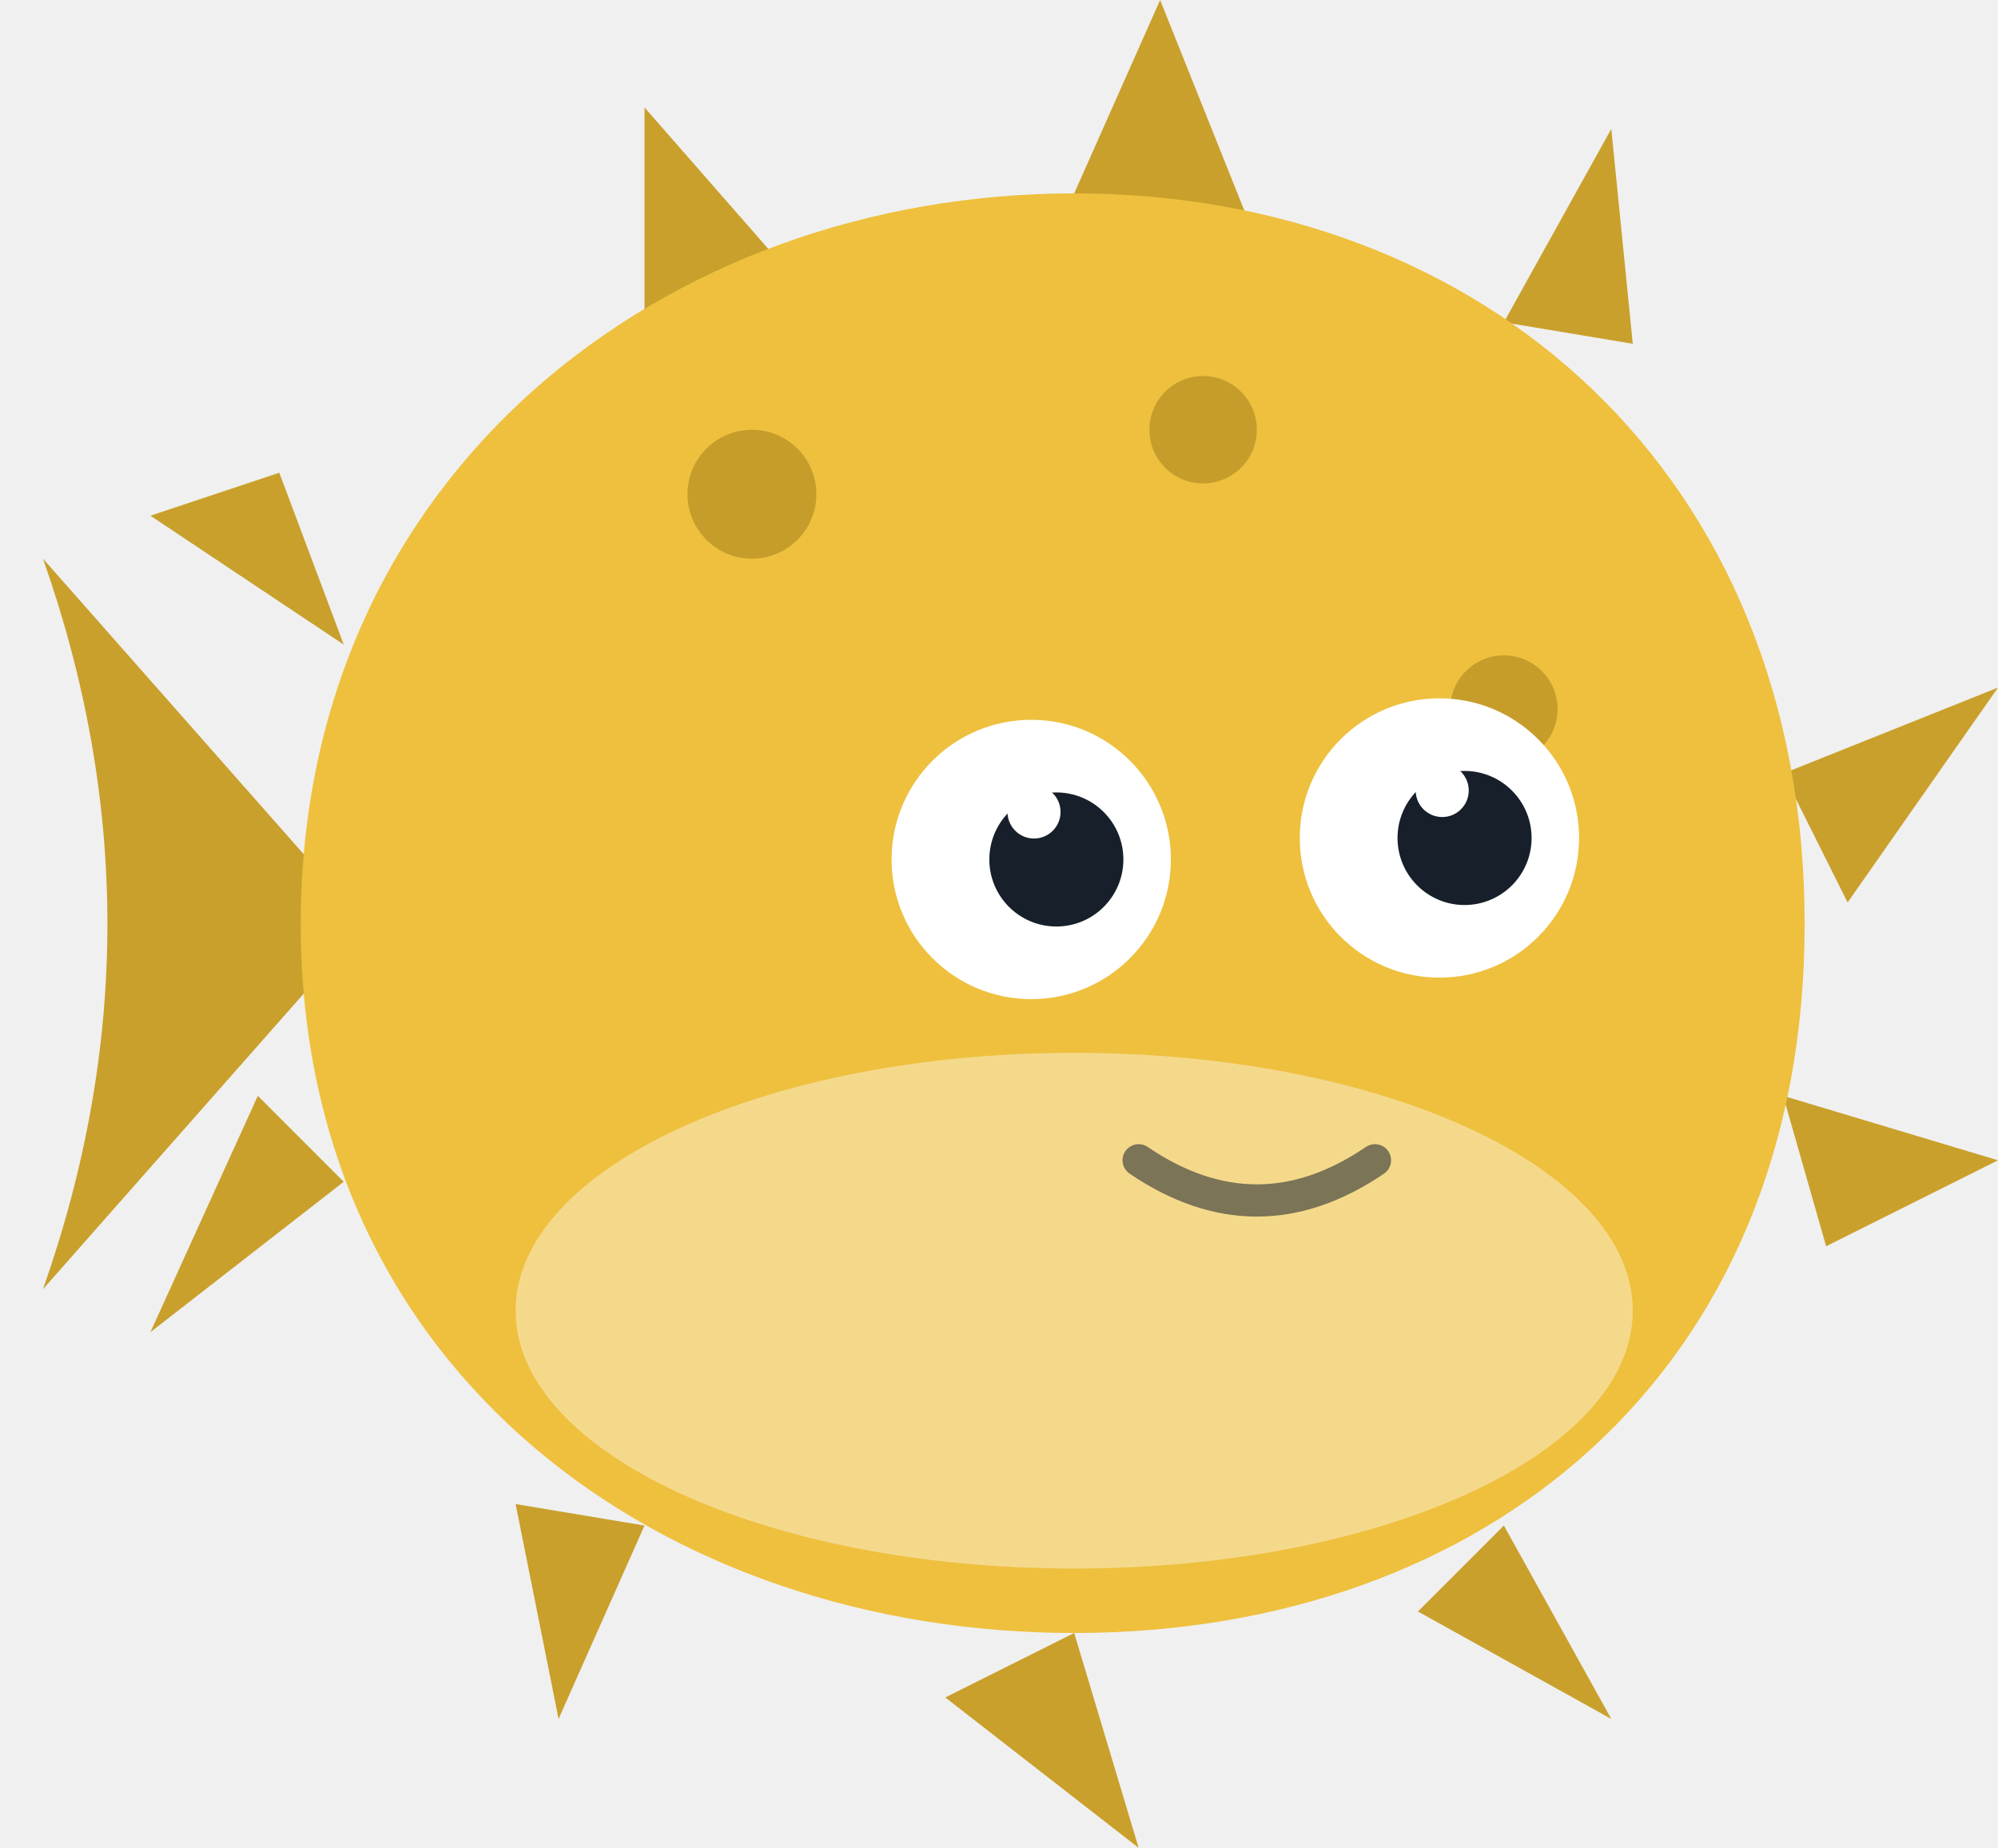
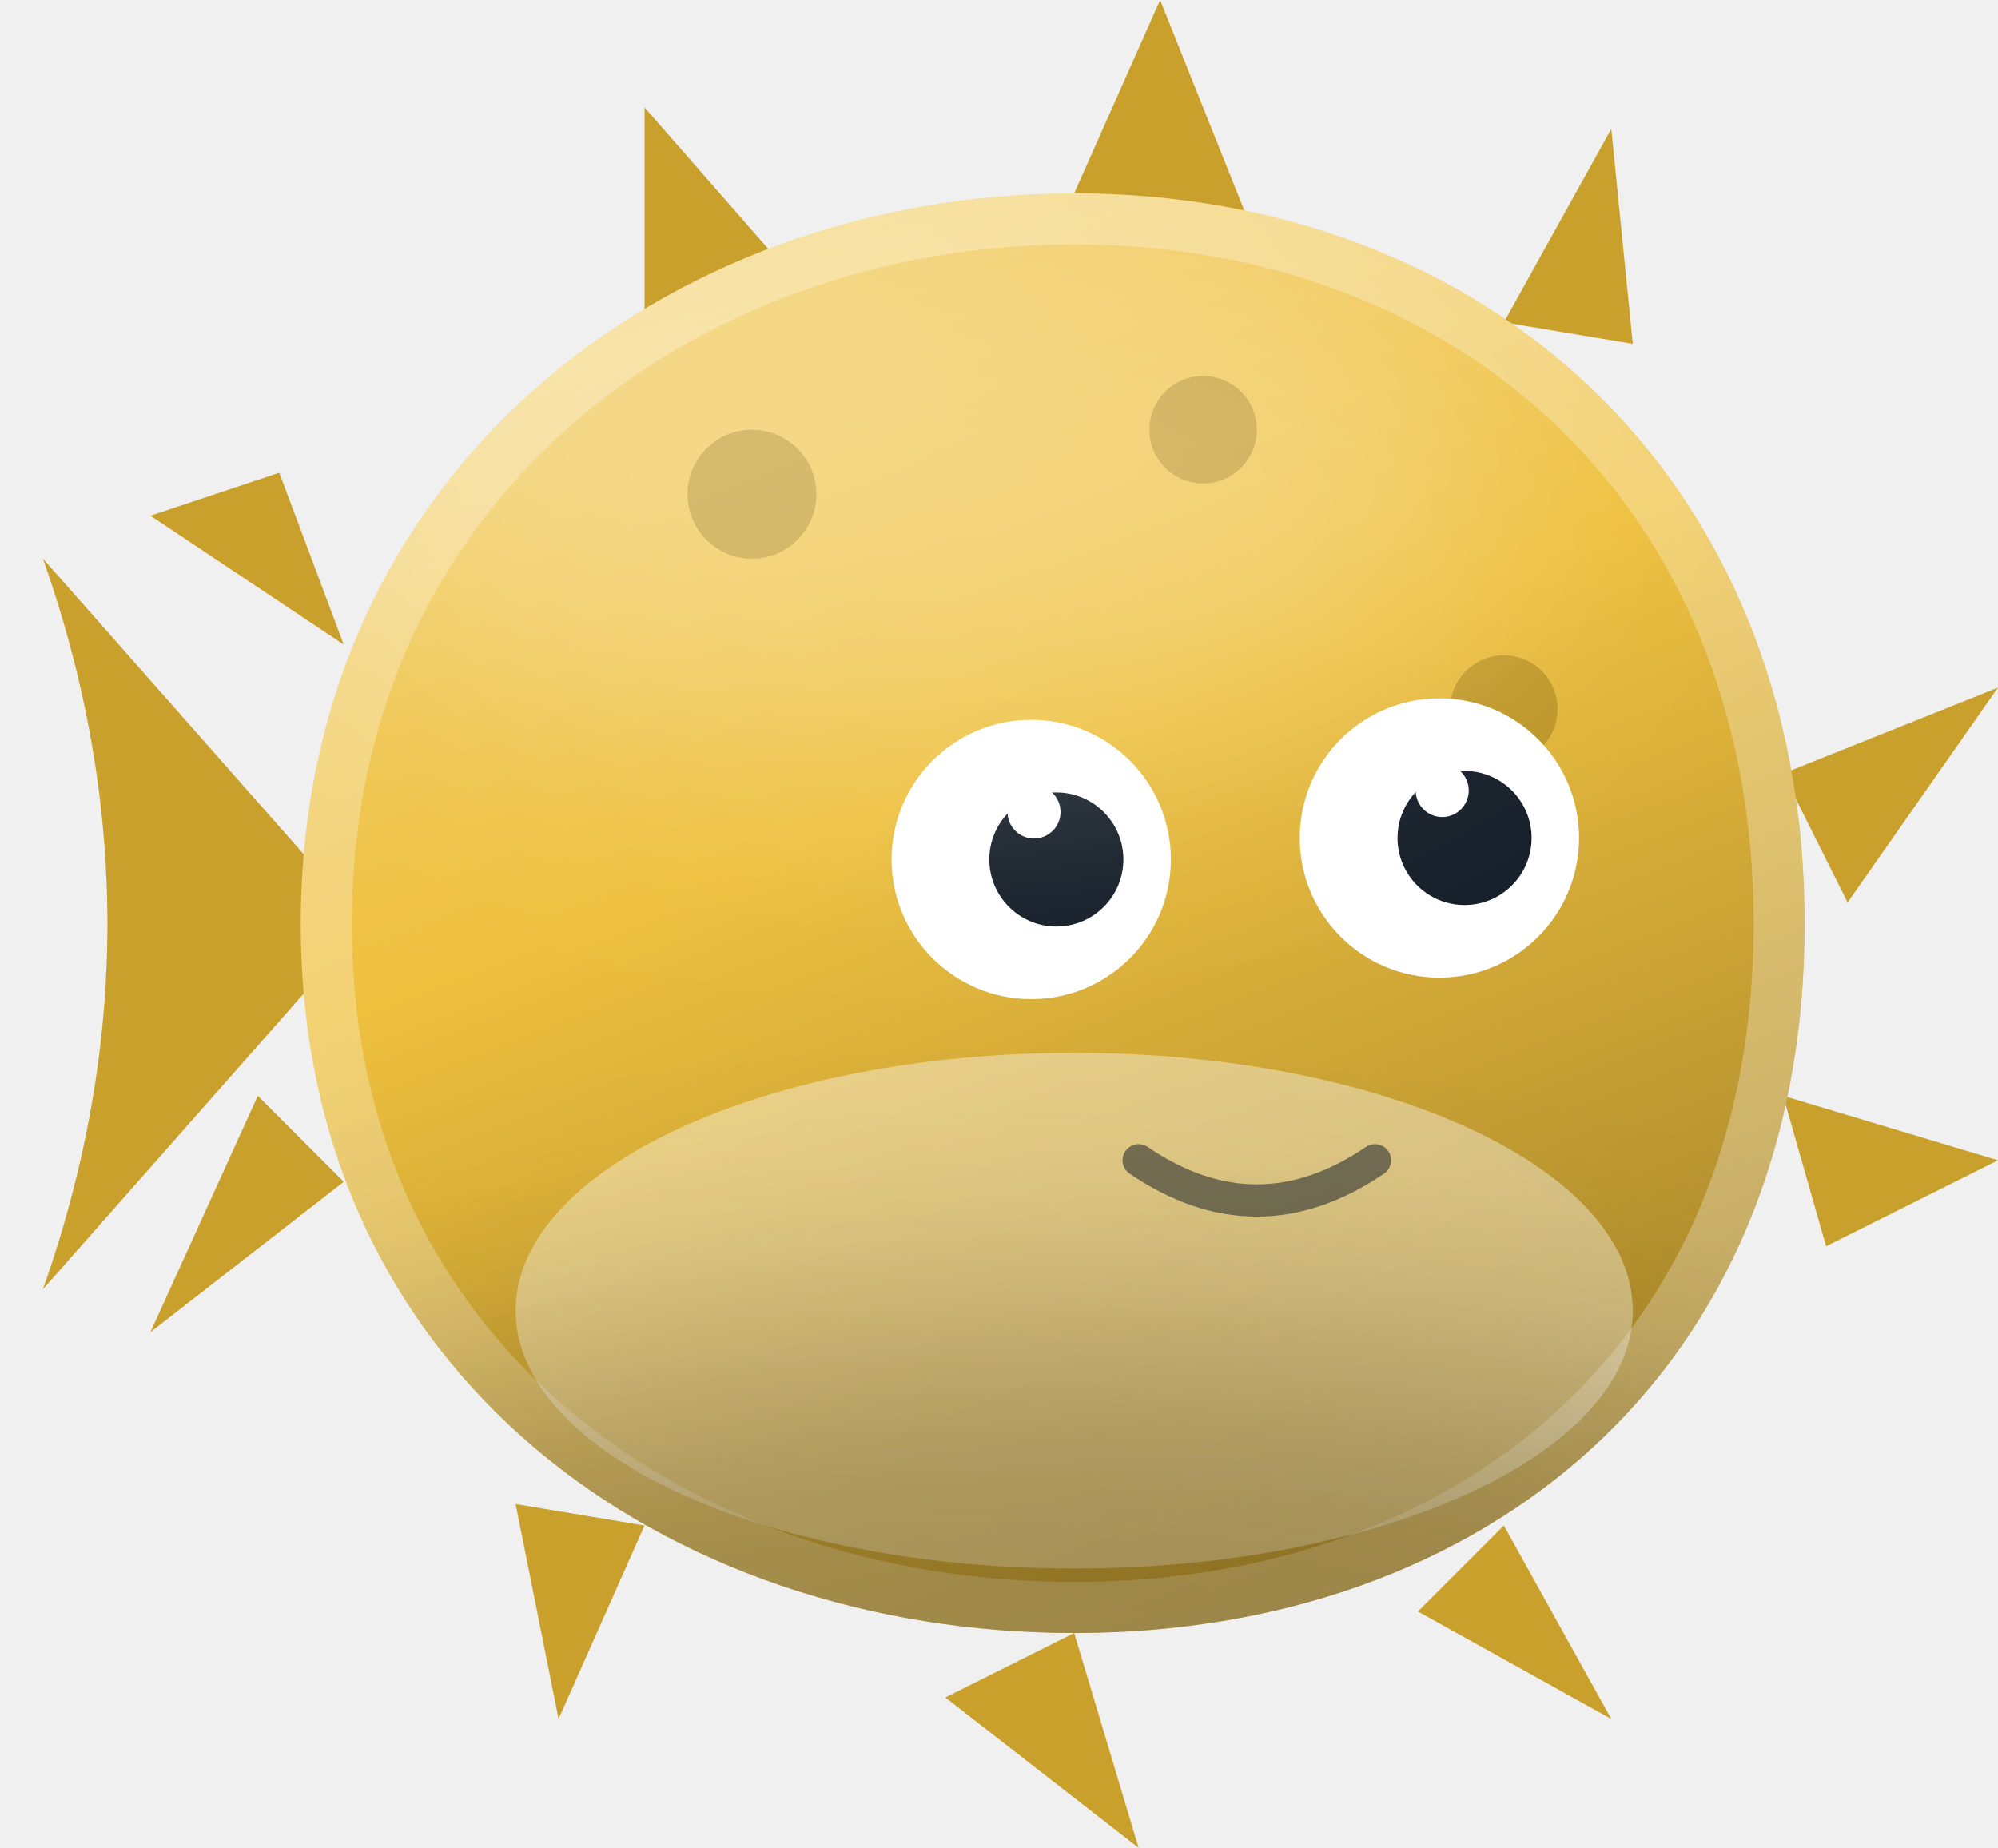
<svg xmlns="http://www.w3.org/2000/svg" viewBox="0 0 186 172" width="558" height="516">
  <defs>
    <clipPath id="c">
      <path d="M28,86 C28,44 62,18 100,18 C138,18 168,44 168,86 C168,128 138,152 100,152 C62,152 28,128 28,86 Z" />
    </clipPath>
+     <linearGradient id="vol" x1="0.15" y1="0" x2="0.55" y2="1">
+       <stop offset="0" stop-color="#f3d378" />
+       <stop offset="0.45" stop-color="#eec03e" />
+       <stop offset="1" stop-color="#a7862b" />
+     </linearGradient>
+     <filter id="soft" x="-60%" y="-60%" width="220%" height="220%">
+       <feGaussianBlur stdDeviation="12.0" />
+     </filter>
  </defs>
  <path d="M34,86 L4,52 Q16,86 4,120 Z" fill="#c9a02c" />
  <g fill="#c9a02c">
    <path d="M100,18 L108,0 L116,20 Z" />
    <path d="M60,30 L60,10 L74,26 Z" />
    <path d="M140,30 L150,12 L152,32 Z" />
    <path d="M166,72 L186,64 L172,84 Z" />
    <path d="M166,102 L186,108 L170,116 Z" />
    <path d="M140,142 L150,160 L132,150 Z" />
    <path d="M100,152 L106,172 L88,158 Z" />
    <path d="M60,142 L52,160 L48,140 Z" />
    <path d="M32,110 L14,124 L24,102 Z" />
    <path d="M32,60 L14,48 L26,44 Z" />
  </g>
-   <path d="M28,86 C28,44 62,18 100,18 C138,18 168,44 168,86 C168,128 138,152 100,152 C62,152 28,128 28,86 Z" fill="#eec03e" />
+   <path d="M28,86 C28,44 62,18 100,18 C138,18 168,44 168,86 C168,128 138,152 100,152 C62,152 28,128 28,86 Z" fill="url(#vol)" />
  <g clip-path="url(#c)" opacity=".4">
    <ellipse cx="100" cy="122" rx="52" ry="24" fill="#fff" />
    <circle cx="70" cy="46" r="6" fill="#8a6a10" />
    <circle cx="112" cy="40" r="5" fill="#8a6a10" />
    <circle cx="140" cy="66" r="5" fill="#8a6a10" />
  </g>
  <circle cx="134" cy="78" r="13" fill="#fff" />
  <circle cx="136.34" cy="78" r="6.24" fill="#17202a" />
  <circle cx="134.26" cy="73.58" r="2.47" fill="#fff" />
  <circle cx="96" cy="80" r="13" fill="#fff" />
  <circle cx="98.34" cy="80" r="6.24" fill="#17202a" />
  <circle cx="96.26" cy="75.58" r="2.47" fill="#fff" />
  <path d="M106,108 q11,7.48 22,0" fill="none" stroke="#17202a" stroke-width="3" stroke-linecap="round" opacity=".55" />
+   <g clip-path="url(#c)">
+     <path d="M28,86 C28,44 62,18 100,18 C138,18 168,44 168,86 C168,128 138,152 100,152 C62,152 28,128 28,86 Z" fill="none" stroke="#ffffff" stroke-width="9.5" opacity=".28" />
+     <ellipse cx="86" cy="45" rx="56" ry="26" fill="#ffffff" opacity=".26" filter="url(#soft)" />
+     <ellipse cx="93" cy="182" rx="115" ry="58" fill="#6b561c" opacity=".42" filter="url(#soft)" />
+   </g>
</svg>
